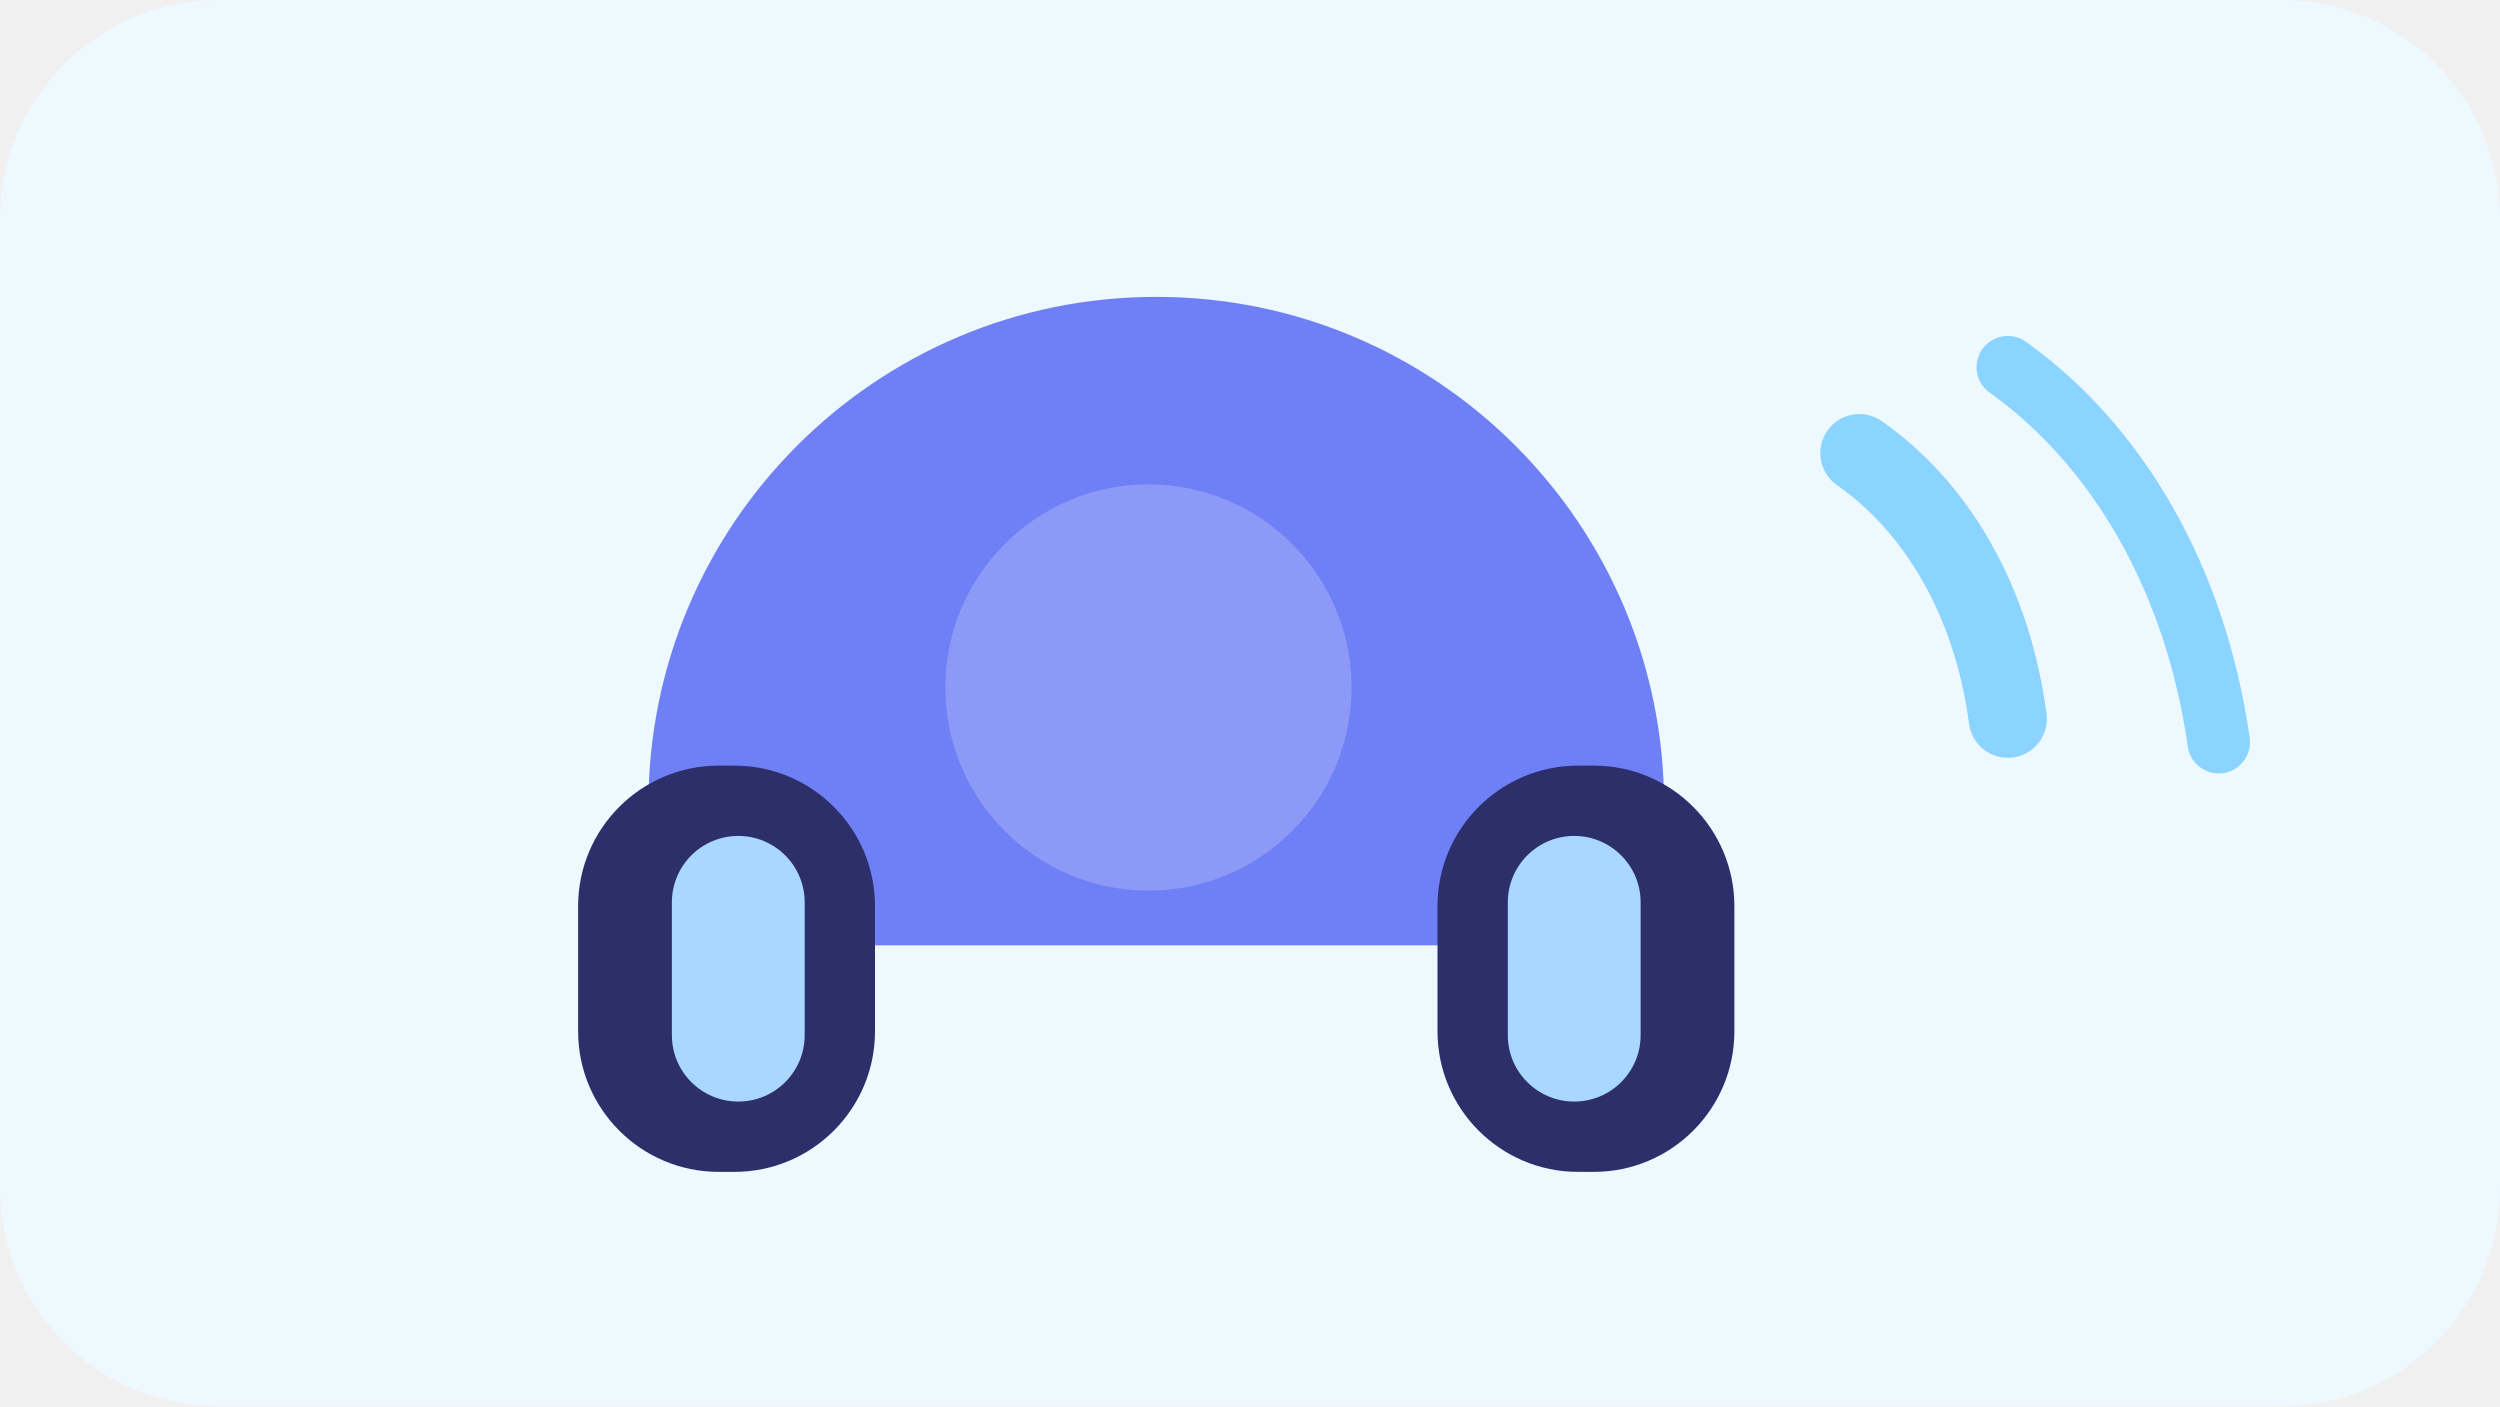
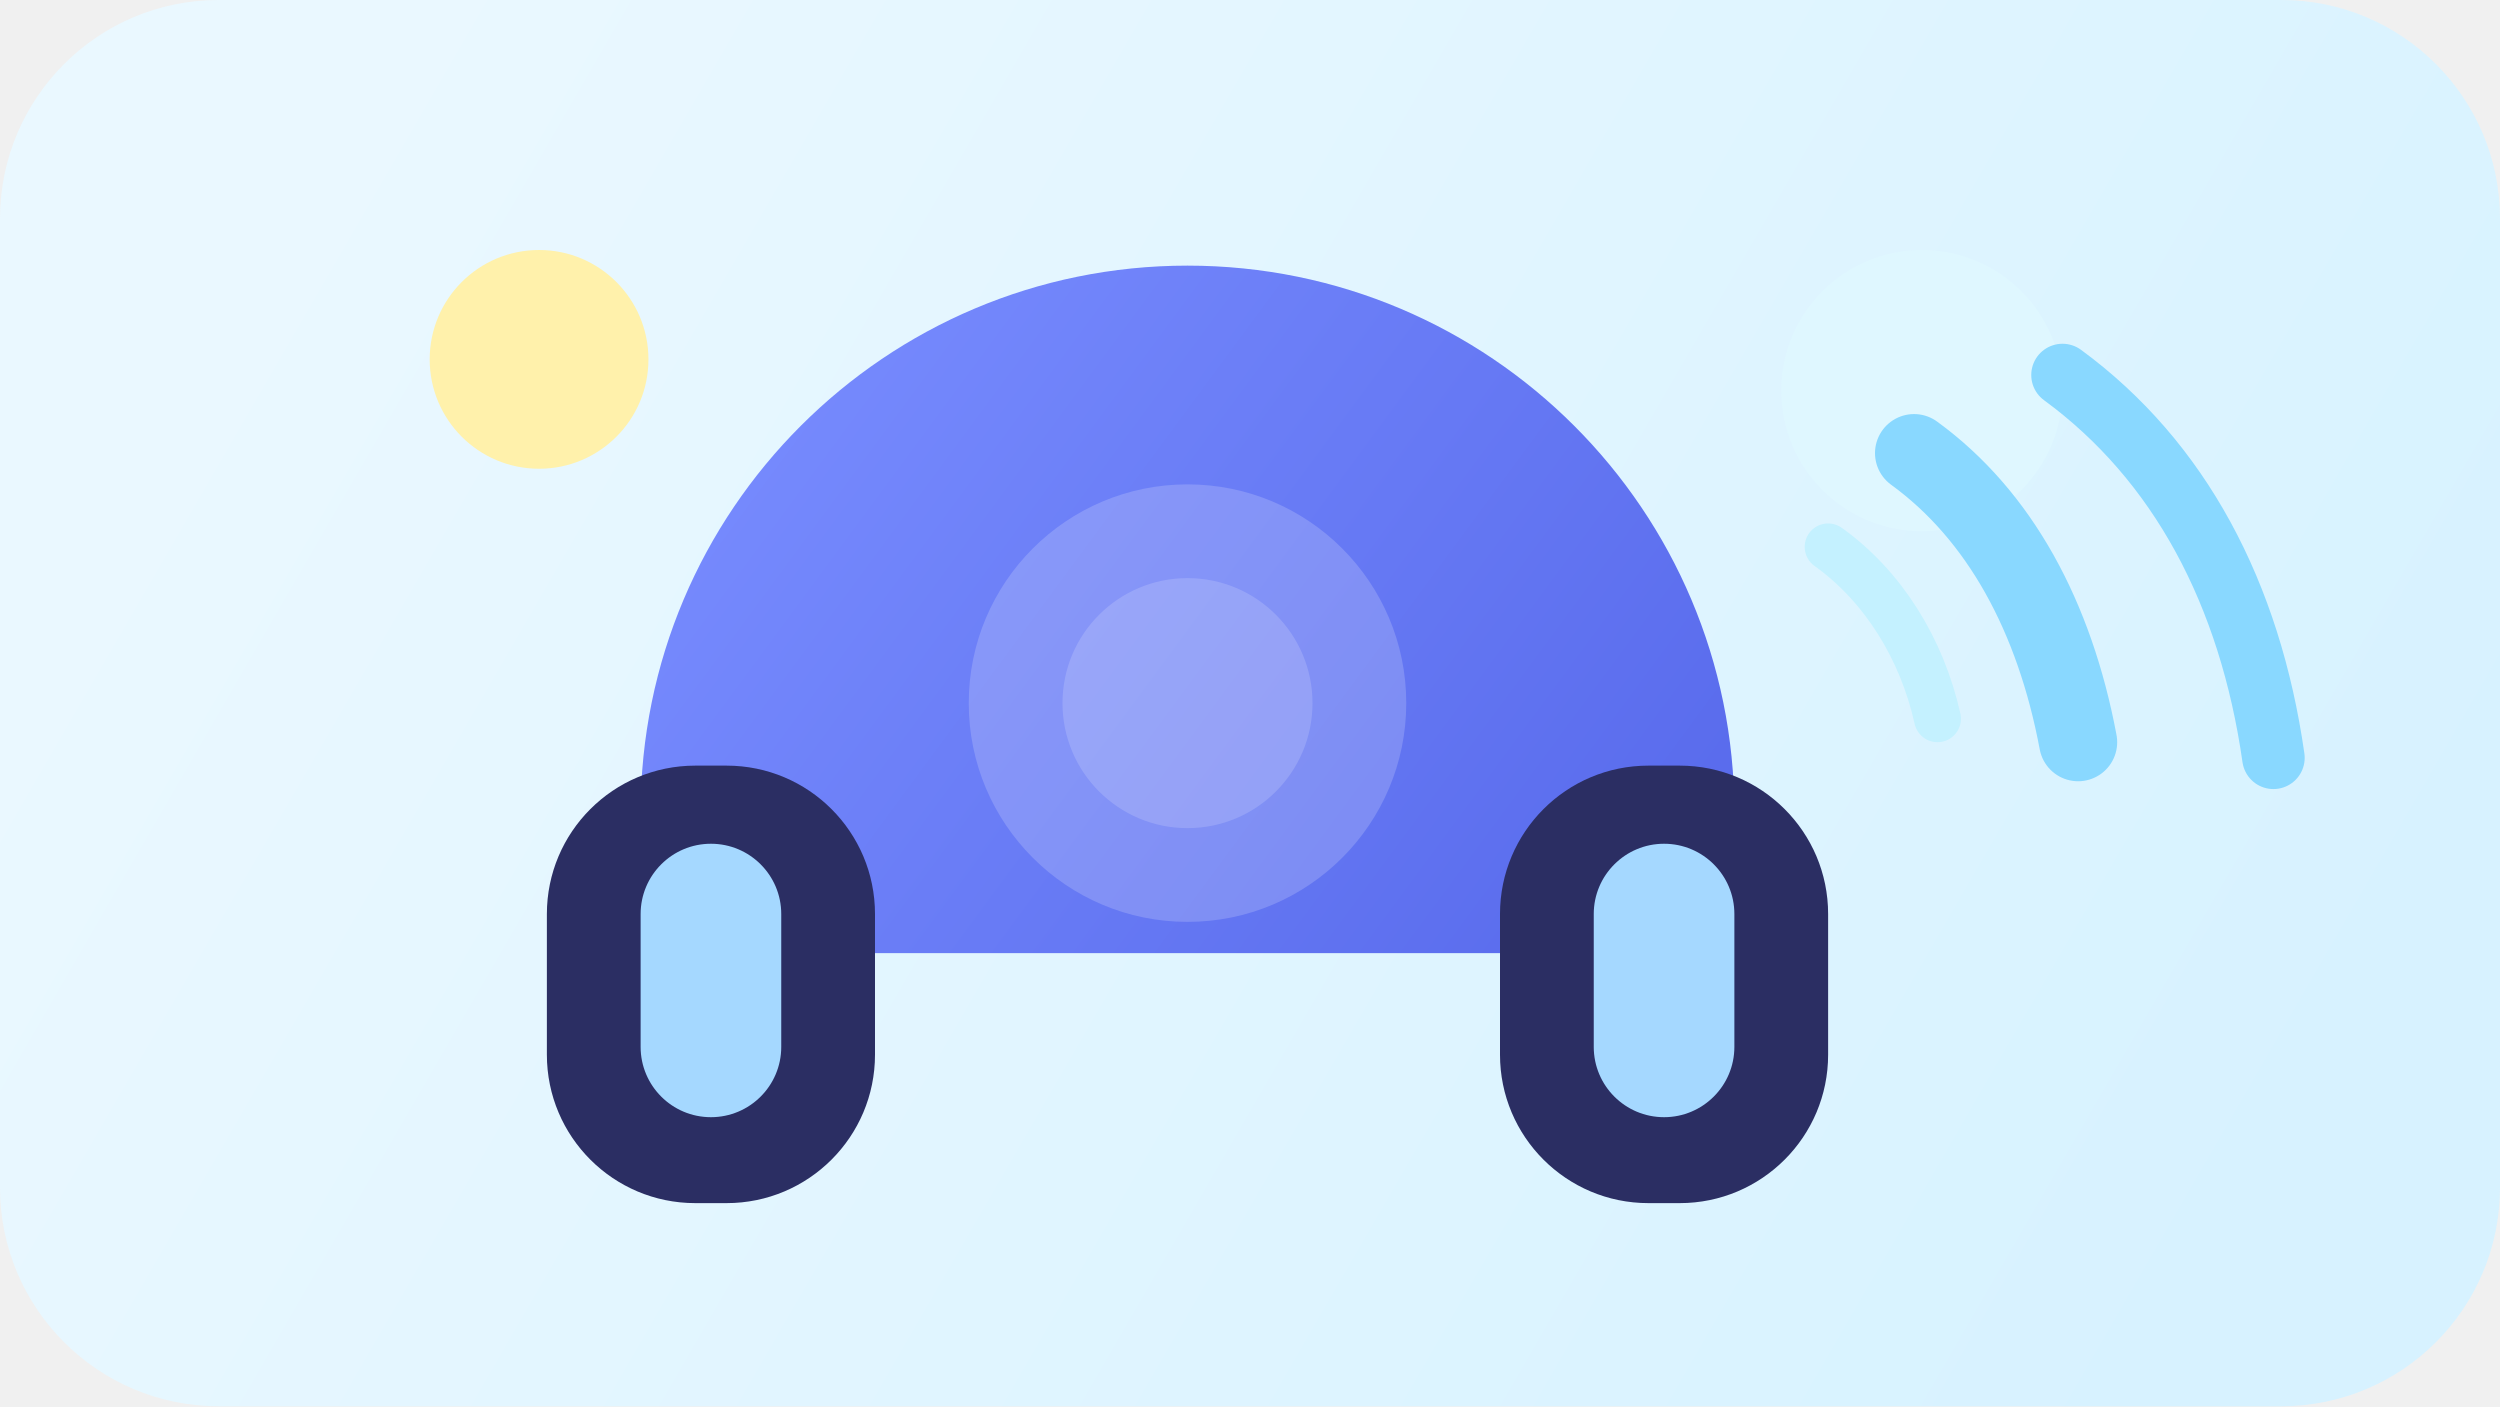
<svg xmlns="http://www.w3.org/2000/svg" width="320" height="180" viewBox="0 0 320 180" fill="none">
-   <rect width="320" height="180" rx="28" fill="#EEF8FF" />
-   <path d="M83 103C83 67.102 112.102 38 148 38C183.899 38 213 67.102 213 103V121H83V103Z" fill="#6F7FF5" />
-   <rect x="74" y="98" width="38" height="52" rx="18" fill="#2C2F69" />
-   <rect x="184" y="98" width="38" height="52" rx="18" fill="#2C2F69" />
-   <rect x="86" y="107" width="17" height="34" rx="8.5" fill="#A9D7FF" />
-   <rect x="193" y="107" width="17" height="34" rx="8.5" fill="#A9D7FF" />
-   <circle cx="147" cy="88" r="26" fill="#fff" fill-opacity=".2" />
-   <path d="M238 58C248 65 255 77 257 92" stroke="#8BD4FF" stroke-width="10" stroke-linecap="round" />
-   <path d="M257 47C271 57 281 74 284 95" stroke="#8BD4FF" stroke-width="8" stroke-linecap="round" />
+   <defs>
+     <linearGradient id="listenBg" x1="40" y1="24" x2="282" y2="164" gradientUnits="userSpaceOnUse">
+       <stop stop-color="#EAF8FF" />
+       <stop offset="1" stop-color="#D7F2FF" />
+     </linearGradient>
+     <linearGradient id="listenBand" x1="89" y1="42" x2="211" y2="132" gradientUnits="userSpaceOnUse">
+       <stop stop-color="#798DFF" />
+       <stop offset="1" stop-color="#5769EB" />
+     </linearGradient>
+   </defs>
+   <rect width="320" height="180" rx="28" fill="url(#listenBg)" />
+   <circle cx="246" cy="50" r="18" fill="#DFF7FF" />
+   <circle cx="69" cy="46" r="14" fill="#FFF1AB" />
+   <path d="M82 104C82 65.34 113.34 34 152 34C190.66 34 222 65.34 222 104V122H82V104Z" fill="url(#listenBand)" />
+   <rect x="70" y="98" width="42" height="56" rx="19" fill="#2B2E63" />
+   <rect x="192" y="98" width="42" height="56" rx="19" fill="#2B2E63" />
+   <rect x="82" y="108" width="18" height="35" rx="9" fill="#A5D8FF" />
+   <rect x="204" y="108" width="18" height="35" rx="9" fill="#A5D8FF" />
+   <circle cx="152" cy="90" r="28" fill="#FFFFFF" fill-opacity="0.18" />
+   <circle cx="152" cy="90" r="16" fill="#FFFFFF" fill-opacity="0.16" />
+   <path d="M245 58C256 66 263 79 266 95" stroke="#89D8FF" stroke-width="10" stroke-linecap="round" />
+   <path d="M264 48C279 59 288 76 291 97" stroke="#89D8FF" stroke-width="8" stroke-linecap="round" />
+   <path d="M234 70C241 75 246 83 248 92" stroke="#C4F1FF" stroke-width="6" stroke-linecap="round" />
</svg>
